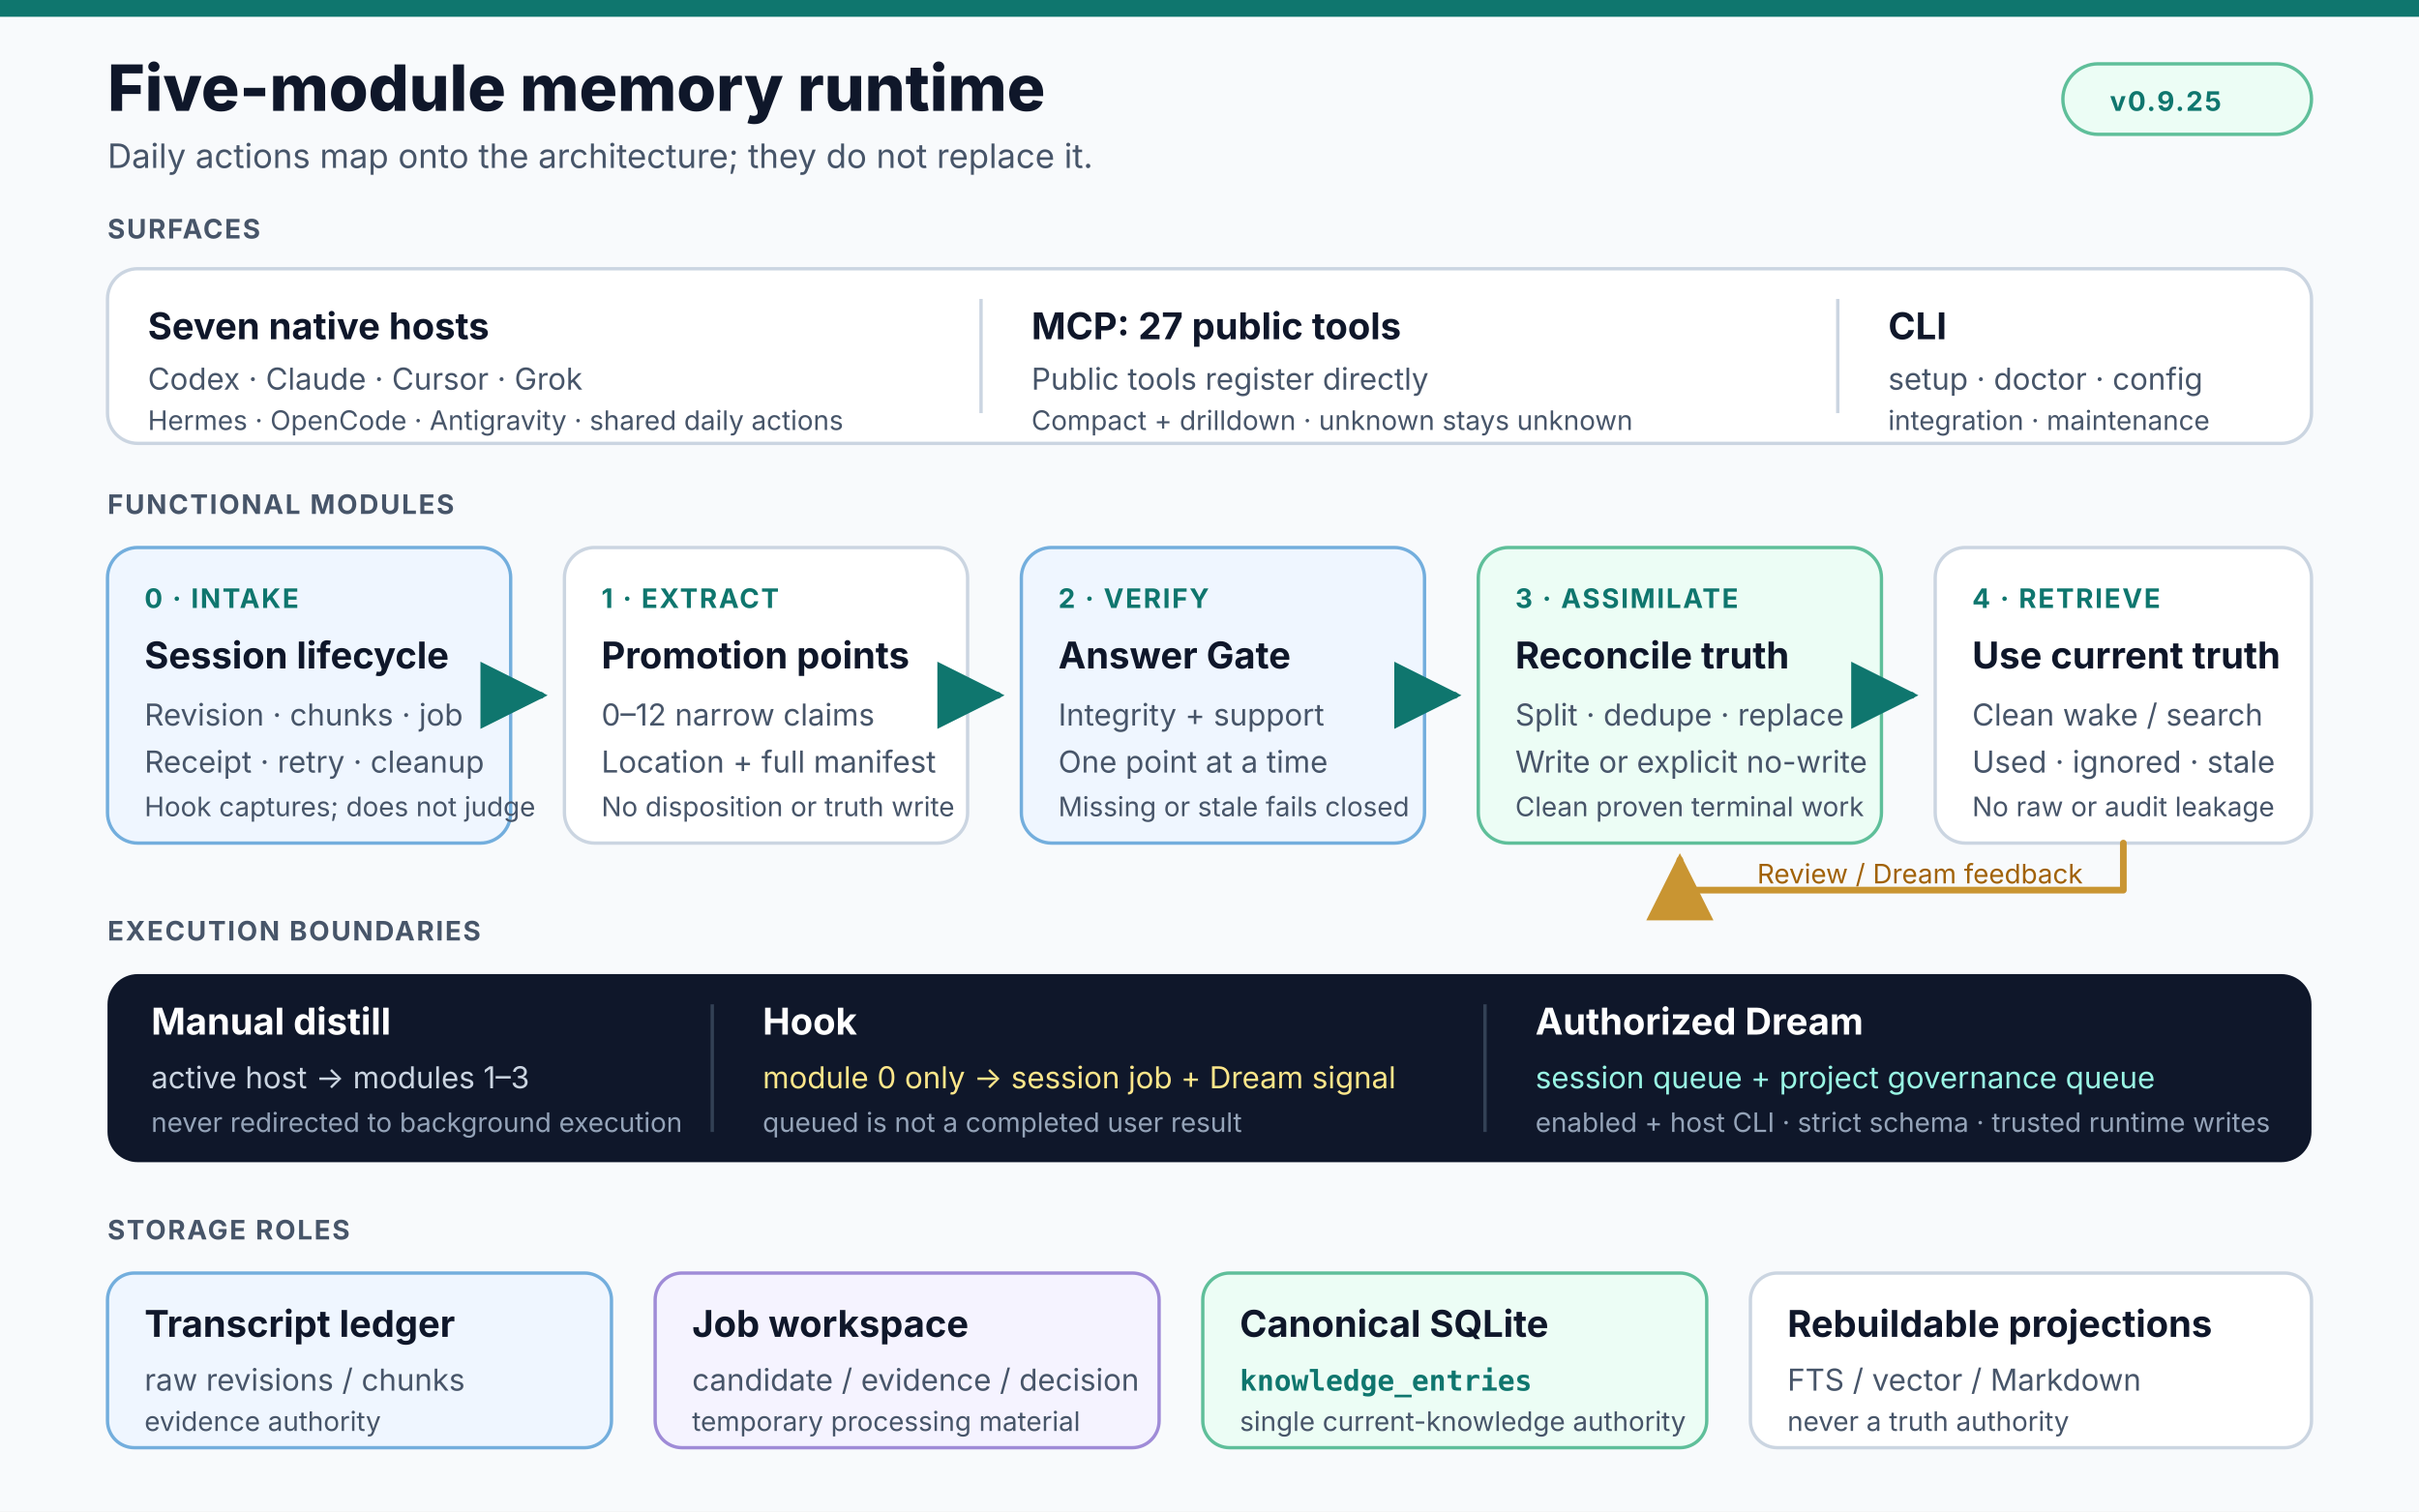
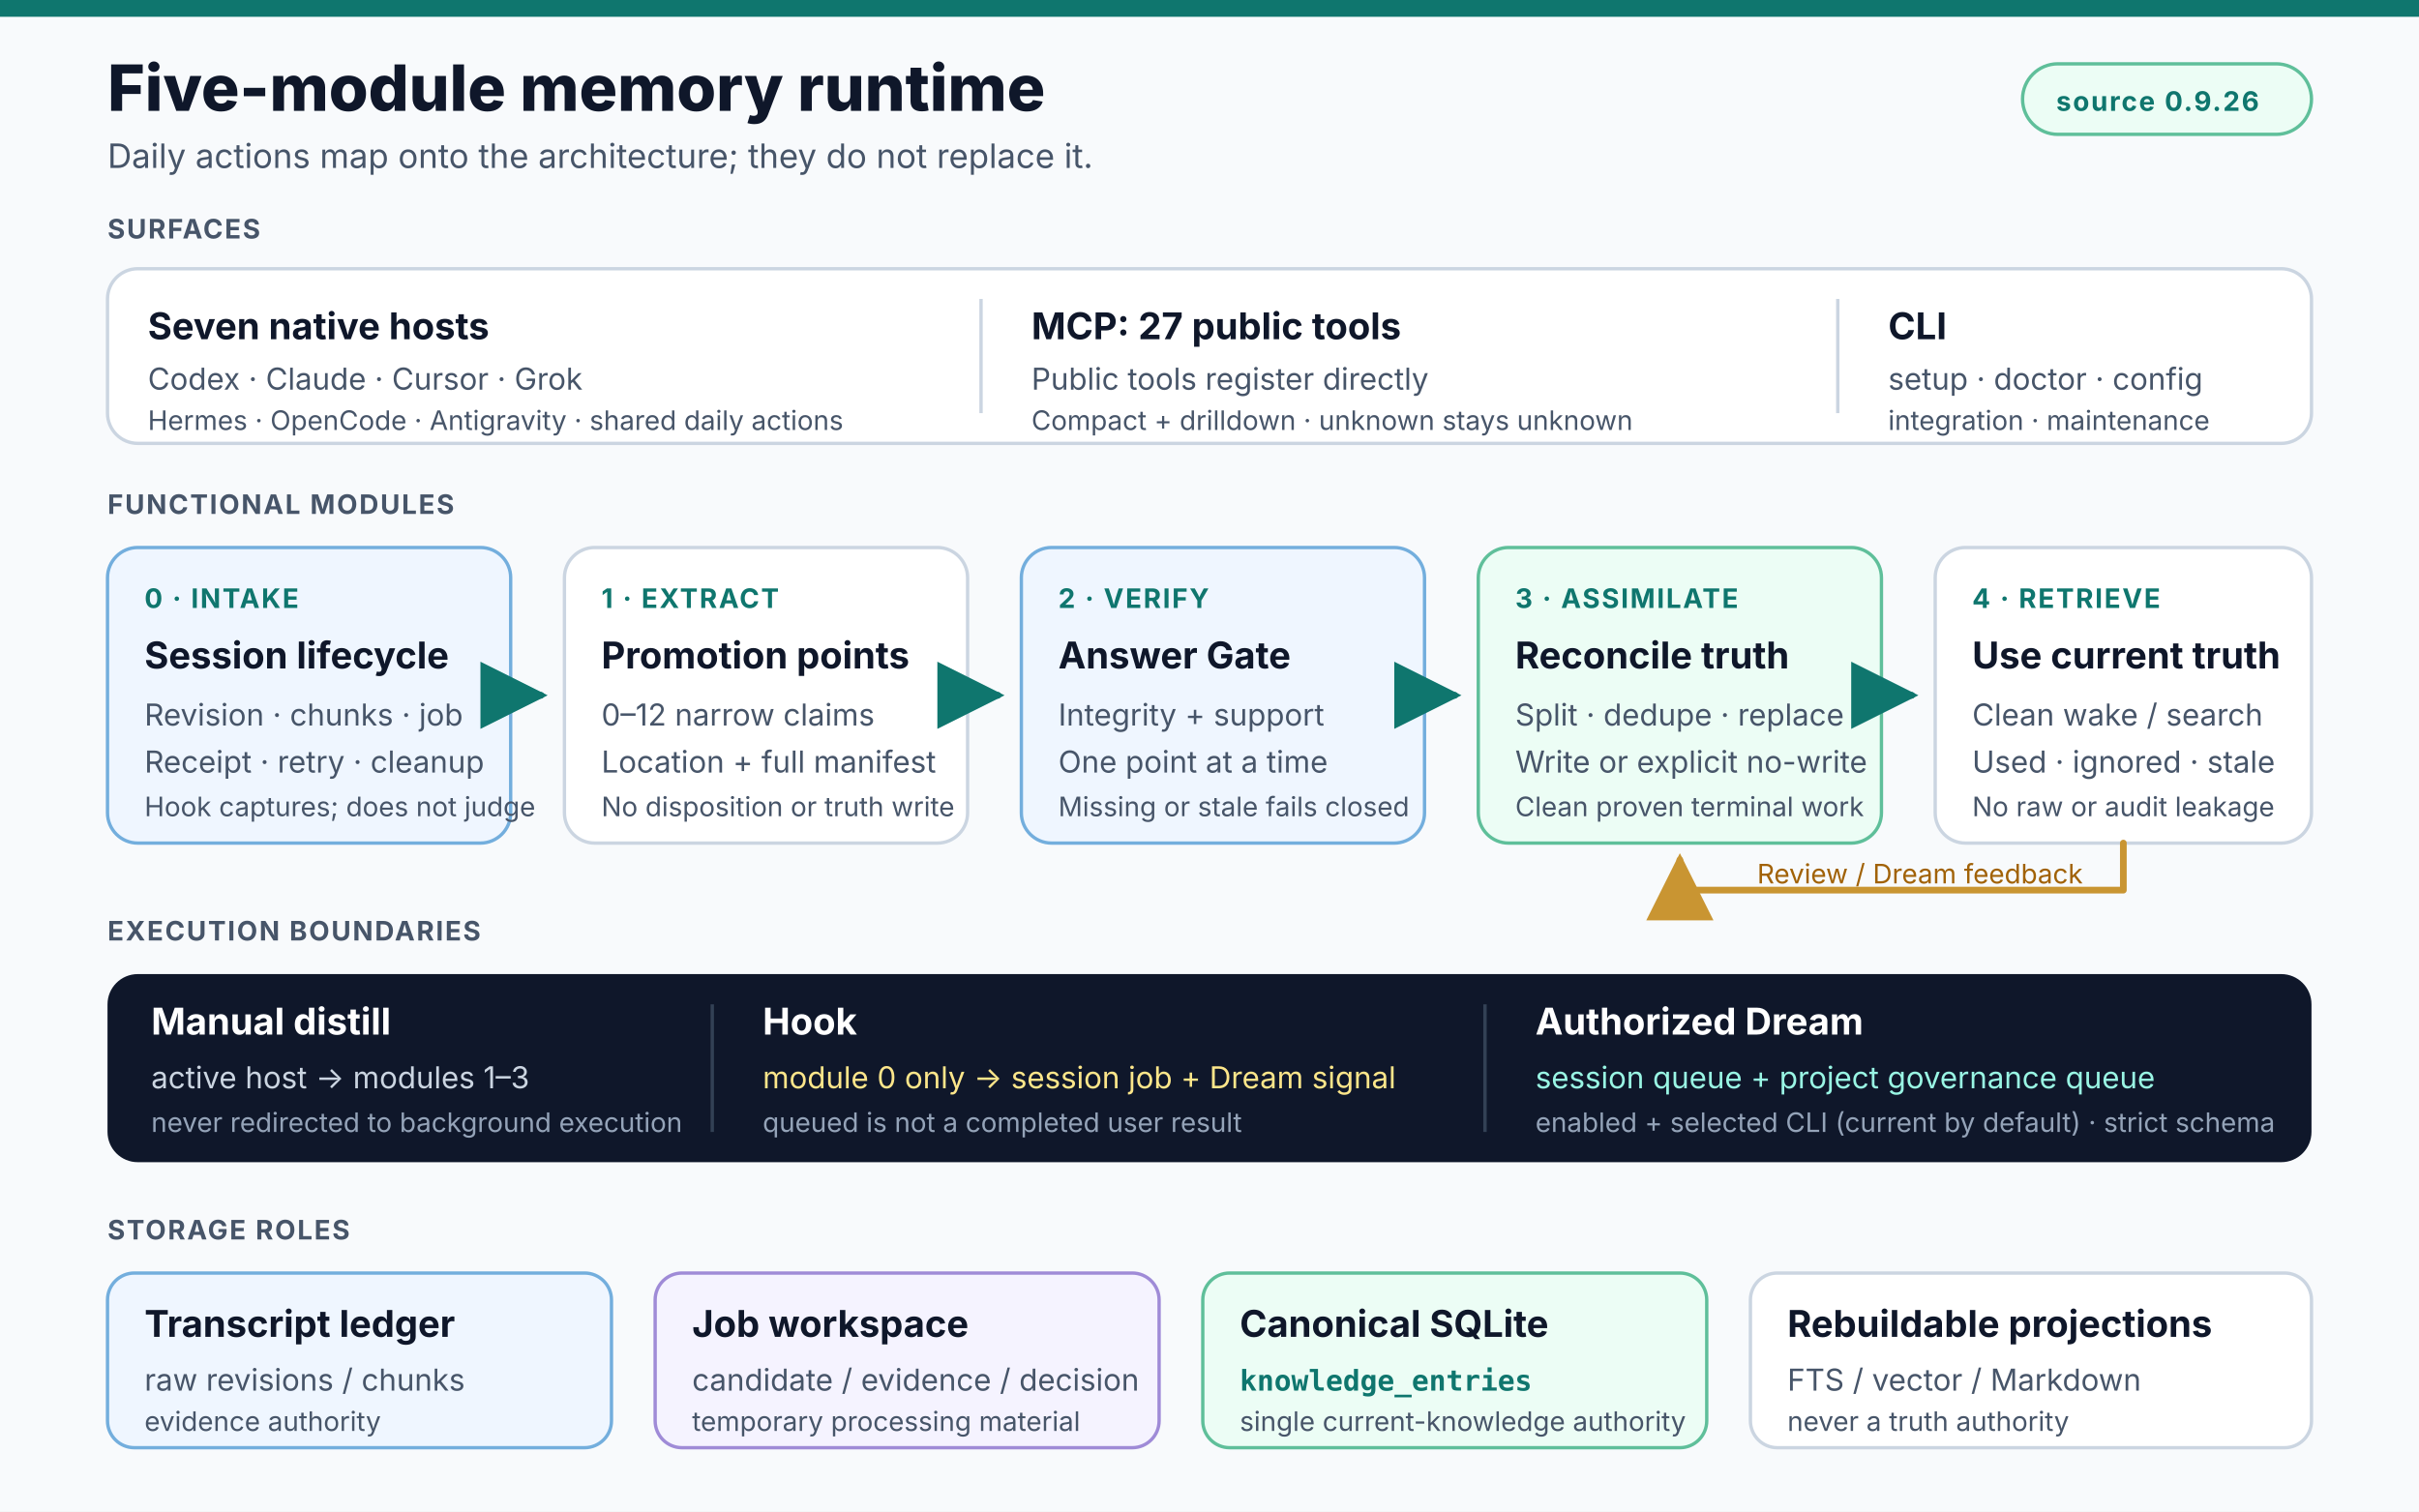
<svg xmlns="http://www.w3.org/2000/svg" width="1440" height="900" viewBox="0 0 1440 900" role="img" aria-labelledby="title desc">
  <defs>
    <style>
      text{font-family:Inter,ui-sans-serif,system-ui,-apple-system,"Segoe UI",sans-serif}
      .bg{fill:#f8fafc}.ink{fill:#0f172a}.muted{fill:#475569}.teal{fill:#0f766e}.gold{fill:#c99532}
      .card{fill:#fff;stroke:#cbd5e1;stroke-width:2}.source{fill:#eff6ff;stroke:#73aedd;stroke-width:2}
      .soft{fill:#ecfdf5;stroke:#5fbf9a;stroke-width:2}.warm{fill:#fff7ed;stroke:#d99a45;stroke-width:2}
      .violet{fill:#f5f3ff;stroke:#9f8bd7;stroke-width:2}.dark{fill:#0f172a}
      .title{font-size:38px;font-weight:760}.subtitle{font-size:20px}.eyebrow{font-size:16px;font-weight:750;letter-spacing:1px}
      .heading{font-size:22px;font-weight:750}.body{font-size:18px}.small{font-size:16px}.code{font:650 17px "Cascadia Mono",Consolas,monospace}
      .line{fill:none;stroke:#0f766e;stroke-width:4;stroke-linecap:round;stroke-linejoin:round;marker-end:url(#arrow)}
      .feedback{fill:none;stroke:#c99532;stroke-width:4;stroke-linecap:round;stroke-linejoin:round;marker-end:url(#goldArrow)}
      .dash{fill:none;stroke:#64748b;stroke-width:3;stroke-dasharray:8 7;stroke-linecap:round;stroke-linejoin:round;marker-end:url(#grayArrow)}
    </style>
    <marker id="arrow" markerWidth="12" markerHeight="12" refX="10" refY="6" orient="auto">
      <path d="M1 1l10 5-10 5z" fill="#0f766e" />
    </marker>
    <marker id="goldArrow" markerWidth="12" markerHeight="12" refX="10" refY="6" orient="auto">
      <path d="M1 1l10 5-10 5z" fill="#c99532" />
    </marker>
    <marker id="grayArrow" markerWidth="12" markerHeight="12" refX="10" refY="6" orient="auto">
      <path d="M1 1l10 5-10 5z" fill="#64748b" />
    </marker>
  </defs>
  <rect class="bg" width="1440" height="900" />
  <rect class="teal" width="1440" height="10" />
  <text x="64" y="66" class="title ink">Five-module memory runtime</text>
  <text x="64" y="100" class="subtitle muted">Daily actions map onto the architecture; they do not replace it.</text>
-   <g transform="translate(1228 38)">
-     <rect class="soft" width="148" height="42" rx="21" />
-     <text x="28" y="28" class="eyebrow teal">v0.9.25</text>
+   <g transform="translate(1204 38)">
+     <rect class="soft" width="172" height="42" rx="21" />
+     <text x="20" y="28" class="eyebrow teal">source 0.9.26</text>
  </g>
  <text x="64" y="142" class="eyebrow muted">SURFACES</text>
  <g transform="translate(64 160)">
    <rect class="card" width="1312" height="104" rx="18" />
    <g transform="translate(24 18)">
      <text x="0" y="24" class="heading ink">Seven native hosts</text>
      <text x="0" y="54" class="body muted">Codex · Claude · Cursor · Grok</text>
      <text x="0" y="78" class="small muted">Hermes · OpenCode · Antigravity · shared daily actions</text>
    </g>
    <line x1="520" y1="18" x2="520" y2="86" stroke="#cbd5e1" stroke-width="2" />
    <g transform="translate(550 18)">
      <text x="0" y="24" class="heading ink">MCP: 27 public tools</text>
      <text x="0" y="54" class="body muted">Public tools register directly</text>
      <text x="0" y="78" class="small muted">Compact + drilldown · unknown stays unknown</text>
    </g>
    <line x1="1030" y1="18" x2="1030" y2="86" stroke="#cbd5e1" stroke-width="2" />
    <g transform="translate(1060 18)">
      <text x="0" y="24" class="heading ink">CLI</text>
      <text x="0" y="54" class="body muted">setup · doctor · config</text>
      <text x="0" y="78" class="small muted">integration · maintenance</text>
    </g>
  </g>
  <text x="64" y="306" class="eyebrow muted">FUNCTIONAL MODULES</text>
  <g transform="translate(64 326)">
    <rect class="source" width="240" height="176" rx="18" />
    <text x="22" y="36" class="eyebrow teal">0 · INTAKE</text>
    <text x="22" y="72" class="heading ink">Session lifecycle</text>
    <text x="22" y="106" class="body muted">Revision · chunks · job</text>
    <text x="22" y="134" class="body muted">Receipt · retry · cleanup</text>
    <text x="22" y="160" class="small muted">Hook captures; does not judge</text>
  </g>
  <path class="line" d="M304 414h18" />
  <g transform="translate(336 326)">
    <rect class="card" width="240" height="176" rx="18" />
    <text x="22" y="36" class="eyebrow teal">1 · EXTRACT</text>
    <text x="22" y="72" class="heading ink">Promotion points</text>
    <text x="22" y="106" class="body muted">0–12 narrow claims</text>
    <text x="22" y="134" class="body muted">Location + full manifest</text>
    <text x="22" y="160" class="small muted">No disposition or truth write</text>
  </g>
  <path class="line" d="M576 414h18" />
  <g transform="translate(608 326)">
    <rect class="source" width="240" height="176" rx="18" />
    <text x="22" y="36" class="eyebrow teal">2 · VERIFY</text>
    <text x="22" y="72" class="heading ink">Answer Gate</text>
    <text x="22" y="106" class="body muted">Integrity + support</text>
    <text x="22" y="134" class="body muted">One point at a time</text>
    <text x="22" y="160" class="small muted">Missing or stale fails closed</text>
  </g>
  <path class="line" d="M848 414h18" />
  <g transform="translate(880 326)">
    <rect class="soft" width="240" height="176" rx="18" />
    <text x="22" y="36" class="eyebrow teal">3 · ASSIMILATE</text>
    <text x="22" y="72" class="heading ink">Reconcile truth</text>
    <text x="22" y="106" class="body muted">Split · dedupe · replace</text>
    <text x="22" y="134" class="body muted">Write or explicit no-write</text>
    <text x="22" y="160" class="small muted">Clean proven terminal work</text>
  </g>
  <path class="line" d="M1120 414h18" />
  <g transform="translate(1152 326)">
    <rect class="card" width="224" height="176" rx="18" />
    <text x="22" y="36" class="eyebrow teal">4 · RETRIEVE</text>
    <text x="22" y="72" class="heading ink">Use current truth</text>
    <text x="22" y="106" class="body muted">Clean wake / search</text>
    <text x="22" y="134" class="body muted">Used · ignored · stale</text>
    <text x="22" y="160" class="small muted">No raw or audit leakage</text>
  </g>
  <path class="feedback" d="M1264 502v28H1000v-18" />
  <text x="1046" y="526" class="small" fill="#a16207">Review / Dream feedback</text>
  <text x="64" y="560" class="eyebrow muted">EXECUTION BOUNDARIES</text>
  <g transform="translate(64 580)">
    <rect class="dark" width="1312" height="112" rx="18" />
    <text x="26" y="36" class="heading" fill="#fff">Manual distill</text>
    <text x="26" y="68" class="body" fill="#cbd5e1">active host → modules 1–3</text>
    <text x="26" y="94" class="small" fill="#94a3b8">never redirected to background execution</text>
    <line x1="360" y1="18" x2="360" y2="94" stroke="#334155" stroke-width="2" />
    <text x="390" y="36" class="heading" fill="#fff">Hook</text>
    <text x="390" y="68" class="body" fill="#fde68a">module 0 only → session job + Dream signal</text>
    <text x="390" y="94" class="small" fill="#94a3b8">queued is not a completed user result</text>
    <line x1="820" y1="18" x2="820" y2="94" stroke="#334155" stroke-width="2" />
    <text x="850" y="36" class="heading" fill="#fff">Authorized Dream</text>
    <text x="850" y="68" class="body" fill="#99f6e4">session queue + project governance queue</text>
-     <text x="850" y="94" class="small" fill="#94a3b8">enabled + host CLI · strict schema · trusted runtime writes</text>
+     <text x="850" y="94" class="small" fill="#94a3b8">enabled + selected CLI (current by default) · strict schema</text>
  </g>
  <text x="64" y="738" class="eyebrow muted">STORAGE ROLES</text>
  <g transform="translate(64 758)">
    <rect class="source" width="300" height="104" rx="16" />
    <text x="22" y="38" class="heading ink">Transcript ledger</text>
    <text x="22" y="70" class="body muted">raw revisions / chunks</text>
    <text x="22" y="94" class="small muted">evidence authority</text>
  </g>
  <g transform="translate(390 758)">
    <rect class="violet" width="300" height="104" rx="16" />
    <text x="22" y="38" class="heading ink">Job workspace</text>
    <text x="22" y="70" class="body muted">candidate / evidence / decision</text>
    <text x="22" y="94" class="small muted">temporary processing material</text>
  </g>
  <g transform="translate(716 758)">
    <rect class="soft" width="300" height="104" rx="16" />
    <text x="22" y="38" class="heading ink">Canonical SQLite</text>
    <text x="22" y="70" class="code teal">knowledge_entries</text>
    <text x="22" y="94" class="small muted">single current-knowledge authority</text>
  </g>
  <g transform="translate(1042 758)">
    <rect class="card" width="334" height="104" rx="16" />
    <text x="22" y="38" class="heading ink">Rebuildable projections</text>
    <text x="22" y="70" class="body muted">FTS / vector / Markdown</text>
    <text x="22" y="94" class="small muted">never a truth authority</text>
  </g>
</svg>
